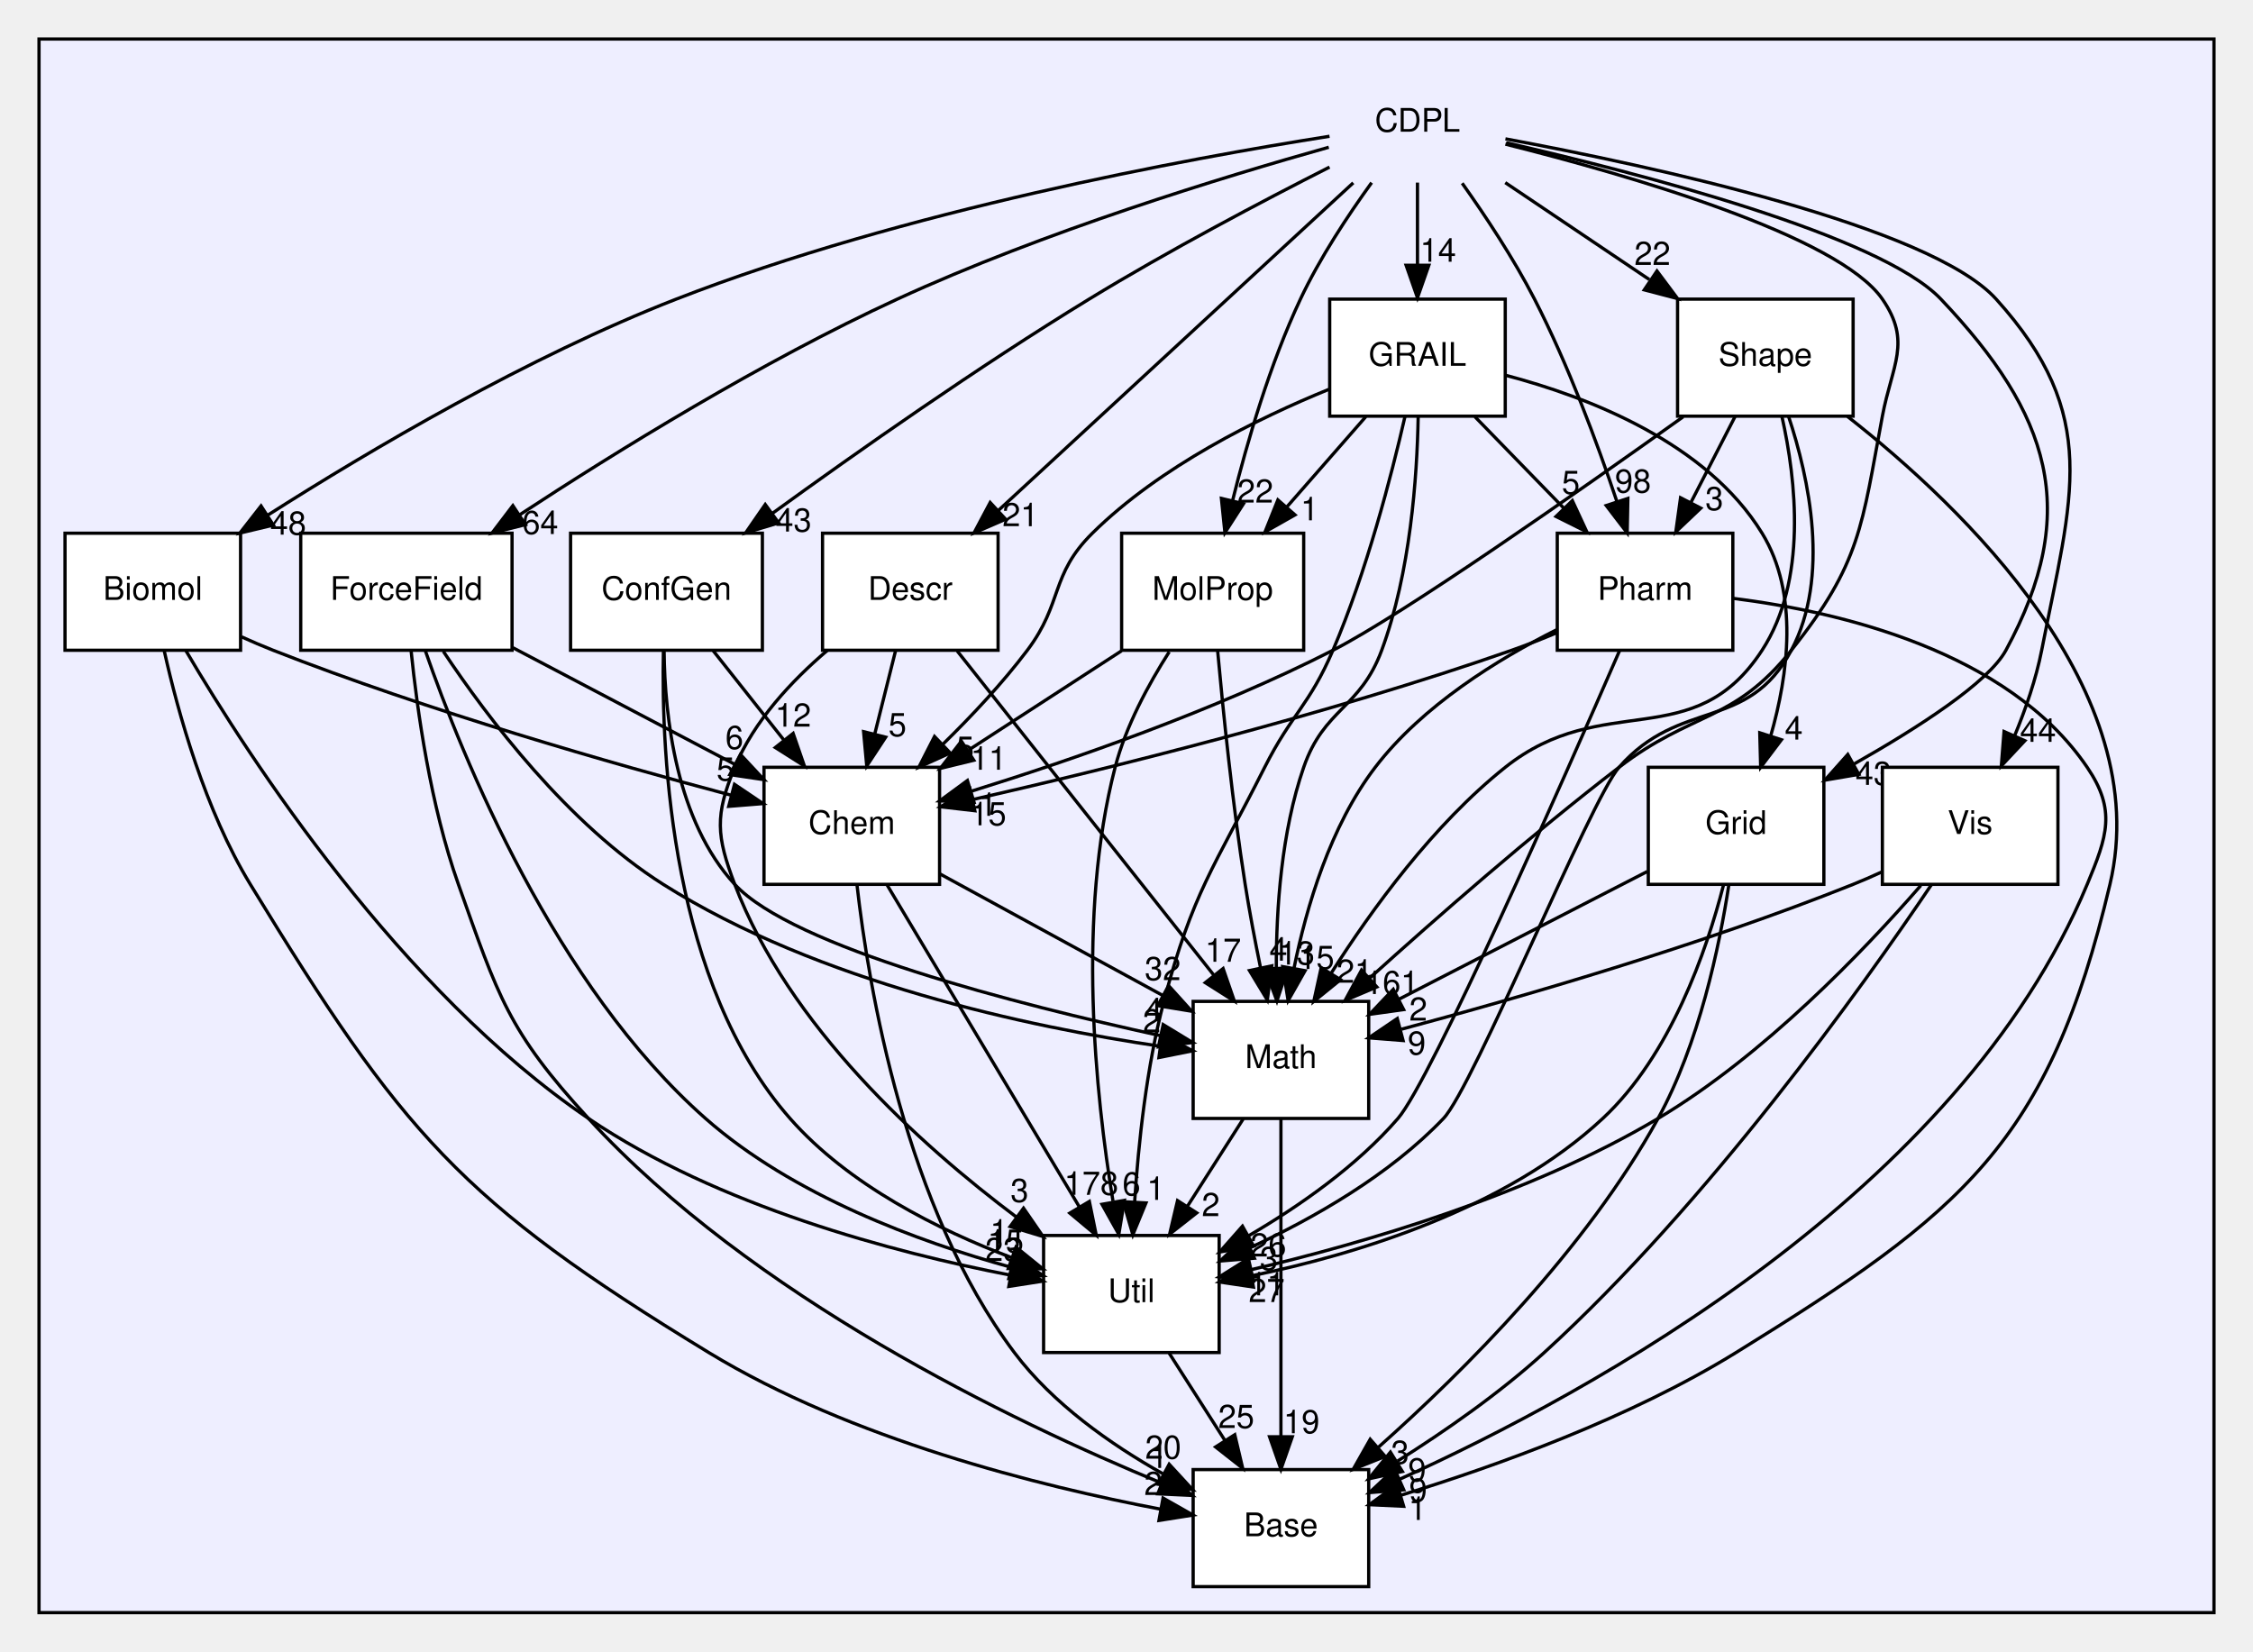
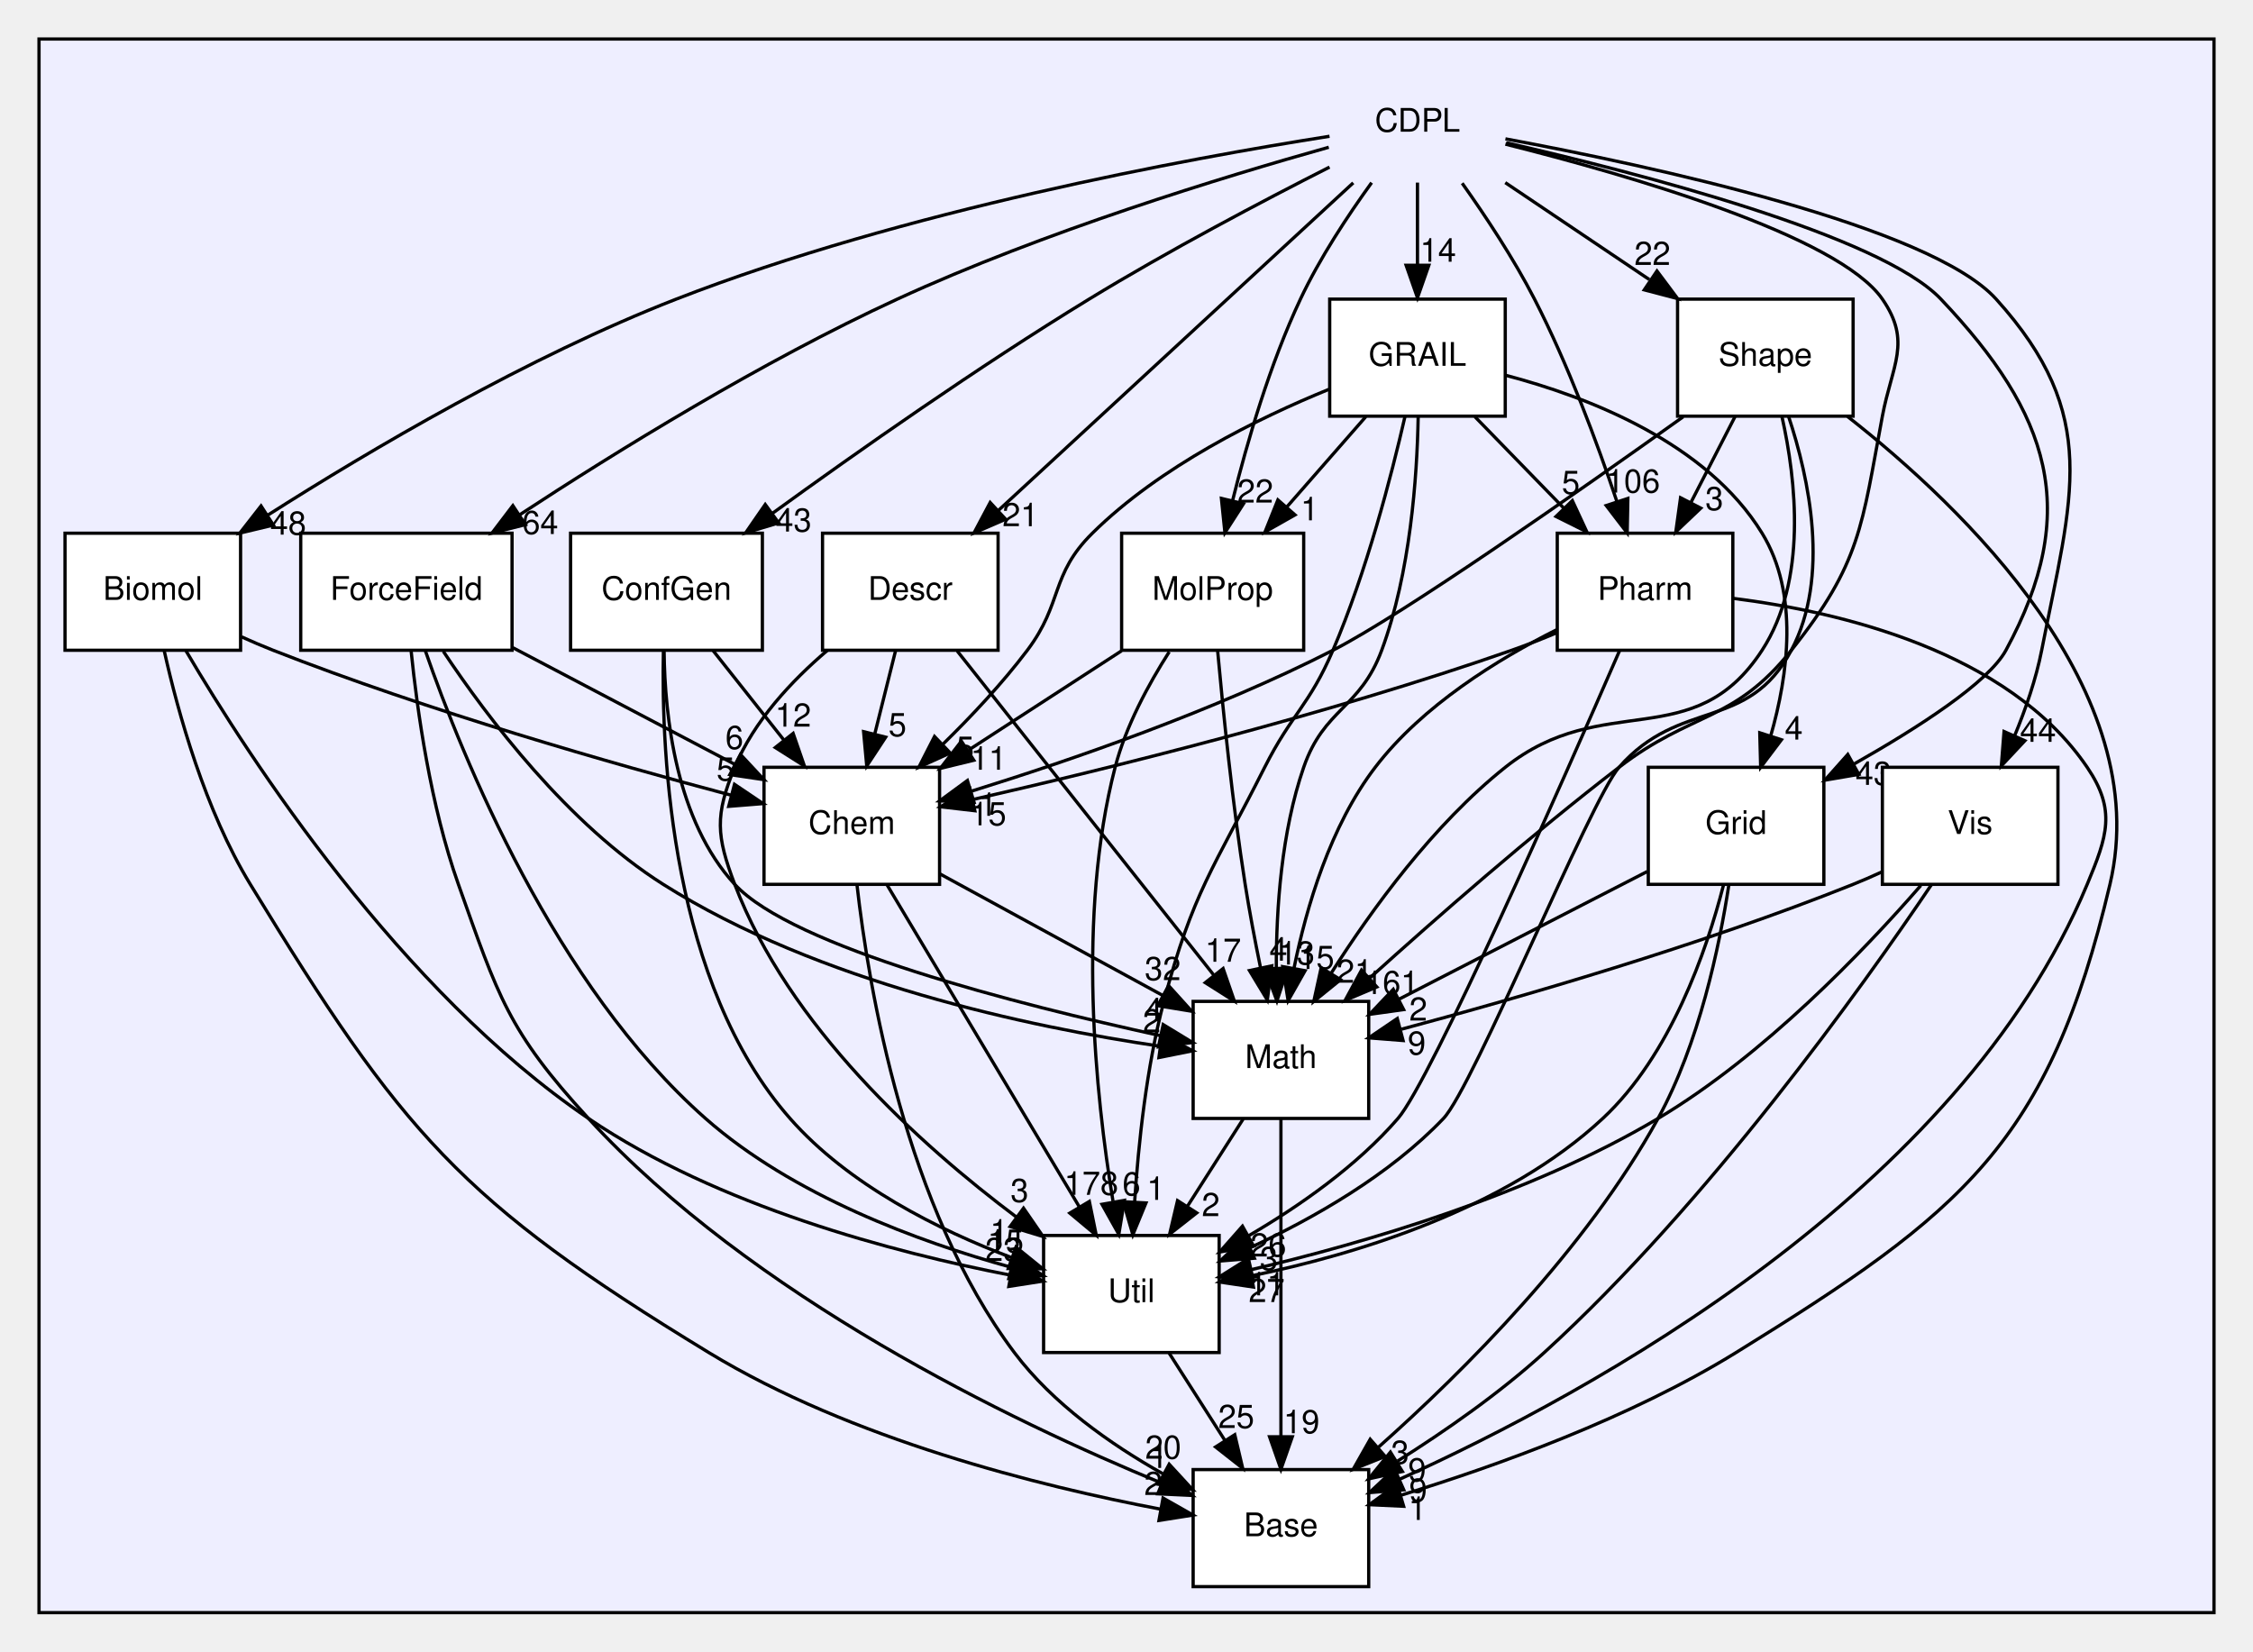
<svg xmlns="http://www.w3.org/2000/svg" xmlns:xlink="http://www.w3.org/1999/xlink" width="693pt" height="508pt" viewBox="0.00 0.00 693.00 508.00">
  <g id="graph0" class="graph" transform="scale(1 1) rotate(0) translate(4 504)">
    <g id="clust1" class="cluster">
      <g id="a_clust1">
        <a xlink:href="dir_828930cd332be6857ee3715b9ff57b37.html" target="_top">
          <polygon fill="#eeeeff" stroke="#000000" points="8,-8 8,-492 677,-492 677,-8 8,-8" />
        </a>
      </g>
    </g>
    <g id="node1" class="node">
      <text text-anchor="middle" x="432" y="-463.5" font-family="Helvetica,sans-Serif" font-size="10.00" fill="#000000">CDPL</text>
    </g>
    <g id="node3" class="node">
      <g id="a_node3">
        <a xlink:href="dir_fee4d22e5b4d9dd45b24b076e872ab82.html" target="_top" xlink:title="Biomol">
          <polygon fill="#ffffff" stroke="#000000" points="70,-340 16,-340 16,-304 70,-304 70,-340" />
          <text text-anchor="middle" x="43" y="-319.5" font-family="Helvetica,sans-Serif" font-size="10.00" fill="#000000">Biomol</text>
        </a>
      </g>
    </g>
    <g id="edge43" class="edge">
      <path fill="none" stroke="#000000" d="M404.946,-462.086C361.495,-455.253 273.942,-439.22 204,-412 158.447,-394.272 109.975,-365.686 78.261,-345.494" />
      <polygon fill="#000000" stroke="#000000" points="80.081,-342.503 69.777,-340.037 76.295,-348.39 80.081,-342.503" />
      <g id="a_edge43-headlabel">
        <a xlink:href="dir_000000_000006.html" target="_top" xlink:title="48">
          <text text-anchor="middle" x="84.64" y="-339.559" font-family="Helvetica,sans-Serif" font-size="10.00" fill="#000000">48</text>
        </a>
      </g>
    </g>
    <g id="node5" class="node">
      <g id="a_node5">
        <a xlink:href="dir_675da54a677cfb3543c604ccd9d31da8.html" target="_top" xlink:title="ConfGen">
          <polygon fill="#ffffff" stroke="#000000" points="230.5,-340 171.5,-340 171.5,-304 230.5,-304 230.5,-340" />
          <text text-anchor="middle" x="201" y="-319.5" font-family="Helvetica,sans-Serif" font-size="10.00" fill="#000000">ConfGen</text>
        </a>
      </g>
    </g>
    <g id="edge46" class="edge">
      <path fill="none" stroke="#000000" d="M404.951,-452.605C384.338,-442.144 355.436,-426.923 331,-412 296.903,-391.176 259.556,-364.939 233.676,-346.175" />
      <polygon fill="#000000" stroke="#000000" points="235.504,-343.176 225.36,-340.117 231.382,-348.834 235.504,-343.176" />
      <g id="a_edge46-headlabel">
        <a xlink:href="dir_000000_000007.html" target="_top" xlink:title="43">
          <text text-anchor="middle" x="240.081" y="-340.498" font-family="Helvetica,sans-Serif" font-size="10.00" fill="#000000">43</text>
        </a>
      </g>
    </g>
    <g id="node6" class="node">
      <g id="a_node6">
        <a xlink:href="dir_039aac9b365ee97a9dc8dcd311b2d8cf.html" target="_top" xlink:title="Descr">
          <polygon fill="#ffffff" stroke="#000000" points="303,-340 249,-340 249,-304 303,-304 303,-340" />
          <text text-anchor="middle" x="276" y="-319.5" font-family="Helvetica,sans-Serif" font-size="10.00" fill="#000000">Descr</text>
        </a>
      </g>
    </g>
    <g id="edge41" class="edge">
      <path fill="none" stroke="#000000" d="M412.243,-447.762C384.579,-422.227 334.209,-375.732 303.073,-346.991" />
      <polygon fill="#000000" stroke="#000000" points="305.319,-344.301 295.597,-340.09 300.571,-349.444 305.319,-344.301" />
      <g id="a_edge41-headlabel">
        <a xlink:href="dir_000000_000008.html" target="_top" xlink:title="21">
          <text text-anchor="middle" x="309.886" y="-342.152" font-family="Helvetica,sans-Serif" font-size="10.00" fill="#000000">21</text>
        </a>
      </g>
    </g>
    <g id="node7" class="node">
      <g id="a_node7">
        <a xlink:href="dir_d51a63fefd98f5e8279a47354e48cca6.html" target="_top" xlink:title="ForceField">
          <polygon fill="#ffffff" stroke="#000000" points="153.5,-340 88.5,-340 88.5,-304 153.5,-304 153.5,-340" />
          <text text-anchor="middle" x="121" y="-319.5" font-family="Helvetica,sans-Serif" font-size="10.00" fill="#000000">ForceField</text>
        </a>
      </g>
    </g>
    <g id="edge42" class="edge">
      <path fill="none" stroke="#000000" d="M404.716,-458.709C372.318,-449.618 317.005,-432.721 272,-412 230.369,-392.832 185.619,-365.181 155.734,-345.596" />
      <polygon fill="#000000" stroke="#000000" points="157.609,-342.64 147.337,-340.048 153.751,-348.481 157.609,-342.64" />
      <g id="a_edge42-headlabel">
        <a xlink:href="dir_000000_000009.html" target="_top" xlink:title="64">
          <text text-anchor="middle" x="162.174" y="-339.753" font-family="Helvetica,sans-Serif" font-size="10.00" fill="#000000">64</text>
        </a>
      </g>
    </g>
    <g id="node8" class="node">
      <g id="a_node8">
        <a xlink:href="dir_564f5bcc11f04af22e006ad7f3d3cdd6.html" target="_top" xlink:title="GRAIL">
          <polygon fill="#ffffff" stroke="#000000" points="459,-412 405,-412 405,-376 459,-376 459,-412" />
          <text text-anchor="middle" x="432" y="-391.5" font-family="Helvetica,sans-Serif" font-size="10.00" fill="#000000">GRAIL</text>
        </a>
      </g>
    </g>
    <g id="edge37" class="edge">
      <path fill="none" stroke="#000000" d="M432,-447.831C432,-440.131 432,-430.974 432,-422.417" />
      <polygon fill="#000000" stroke="#000000" points="435.5,-422.413 432,-412.413 428.5,-422.413 435.5,-422.413" />
      <g id="a_edge37-headlabel">
        <a xlink:href="dir_000000_000010.html" target="_top" xlink:title="14">
          <text text-anchor="middle" x="438.339" y="-423.508" font-family="Helvetica,sans-Serif" font-size="10.00" fill="#000000">14</text>
        </a>
      </g>
    </g>
    <g id="node9" class="node">
      <g id="a_node9">
        <a xlink:href="dir_49ddf49165d39051215e3e9e5ff3808c.html" target="_top" xlink:title="Grid">
          <polygon fill="#ffffff" stroke="#000000" points="557,-268 503,-268 503,-232 557,-232 557,-268" />
          <text text-anchor="middle" x="530" y="-247.5" font-family="Helvetica,sans-Serif" font-size="10.00" fill="#000000">Grid</text>
        </a>
      </g>
    </g>
    <g id="edge38" class="edge">
      <path fill="none" stroke="#000000" d="M459.279,-460.105C500.14,-450.755 574.434,-431.57 593,-412 626.597,-376.585 636.275,-346.91 613,-304 607.634,-294.106 586.041,-280.205 566.226,-268.986" />
      <polygon fill="#000000" stroke="#000000" points="567.755,-265.831 557.312,-264.043 564.36,-271.953 567.755,-265.831" />
      <g id="a_edge38-headlabel">
        <a xlink:href="dir_000000_000011.html" target="_top" xlink:title="43">
          <text text-anchor="middle" x="572.275" y="-262.591" font-family="Helvetica,sans-Serif" font-size="10.00" fill="#000000">43</text>
        </a>
      </g>
    </g>
    <g id="node10" class="node">
      <g id="a_node10">
        <a xlink:href="dir_b926aec6628f7b9eecbe0d74bf6edb9a.html" target="_top" xlink:title="Math">
          <polygon fill="#ffffff" stroke="#000000" points="417,-196 363,-196 363,-160 417,-160 417,-196" />
          <text text-anchor="middle" x="390" y="-175.5" font-family="Helvetica,sans-Serif" font-size="10.00" fill="#000000">Math</text>
        </a>
      </g>
    </g>
    <g id="edge44" class="edge">
      <path fill="none" stroke="#000000" d="M459.049,-459.664C496.601,-450.258 561.456,-431.592 575,-412 584.098,-398.839 577.95,-391.726 575,-376 568.669,-342.254 568.389,-330.858 547,-304 529.261,-281.725 516.582,-285.346 494,-268 466.967,-247.235 437.741,-221.641 417.176,-203.061" />
      <polygon fill="#000000" stroke="#000000" points="419.497,-200.441 409.741,-196.308 414.791,-205.623 419.497,-200.441" />
      <g id="a_edge44-headlabel">
        <a xlink:href="dir_000000_000001.html" target="_top" xlink:title="161">
          <text text-anchor="middle" x="424.067" y="-198.255" font-family="Helvetica,sans-Serif" font-size="10.00" fill="#000000">161</text>
        </a>
      </g>
    </g>
    <g id="node11" class="node">
      <g id="a_node11">
        <a xlink:href="dir_30706b7139b12234392acb7bfbc098c1.html" target="_top" xlink:title="MolProp">
          <polygon fill="#ffffff" stroke="#000000" points="397,-340 341,-340 341,-304 397,-304 397,-340" />
          <text text-anchor="middle" x="369" y="-319.5" font-family="Helvetica,sans-Serif" font-size="10.00" fill="#000000">MolProp</text>
        </a>
      </g>
    </g>
    <g id="edge40" class="edge">
      <path fill="none" stroke="#000000" d="M417.9,-447.818C410.58,-437.707 401.948,-424.642 396,-412 386.654,-392.134 379.672,-368.281 375.152,-350.124" />
      <polygon fill="#000000" stroke="#000000" points="378.501,-349.08 372.776,-340.165 371.692,-350.704 378.501,-349.08" />
      <g id="a_edge40-headlabel">
        <a xlink:href="dir_000000_000012.html" target="_top" xlink:title="22">
          <text text-anchor="middle" x="382.097" y="-349.417" font-family="Helvetica,sans-Serif" font-size="10.00" fill="#000000">22</text>
        </a>
      </g>
    </g>
    <g id="node12" class="node">
      <g id="a_node12">
        <a xlink:href="dir_df1f48fe64f83c9a5e5fa3ed000a7e3d.html" target="_top" xlink:title="Pharm">
          <polygon fill="#ffffff" stroke="#000000" points="529,-340 475,-340 475,-304 529,-304 529,-340" />
          <text text-anchor="middle" x="502" y="-319.5" font-family="Helvetica,sans-Serif" font-size="10.00" fill="#000000">Pharm</text>
        </a>
      </g>
    </g>
    <g id="edge45" class="edge">
      <path fill="none" stroke="#000000" d="M445.751,-447.647C452.969,-437.485 461.615,-424.427 468,-412 478.321,-391.911 487.224,-367.936 493.328,-349.784" />
      <polygon fill="#000000" stroke="#000000" points="496.713,-350.694 496.505,-340.101 490.062,-348.512 496.713,-350.694" />
      <g id="a_edge45-headlabel">
-         <a xlink:href="dir_000000_000013.html" target="_top" xlink:title="98">
-           <text text-anchor="middle" x="498.29" y="-352.495" font-family="Helvetica,sans-Serif" font-size="10.00" fill="#000000">98</text>
+         <a xlink:href="dir_000000_000013.html" target="_top" xlink:title="106">
+           <text text-anchor="middle" x="498.29" y="-352.495" font-family="Helvetica,sans-Serif" font-size="10.00" fill="#000000">106</text>
        </a>
      </g>
    </g>
    <g id="node13" class="node">
      <g id="a_node13">
        <a xlink:href="dir_9afe58186777c3600232afdfb6fc668b.html" target="_top" xlink:title="Shape">
          <polygon fill="#ffffff" stroke="#000000" points="566,-412 512,-412 512,-376 566,-376 566,-412" />
          <text text-anchor="middle" x="539" y="-391.5" font-family="Helvetica,sans-Serif" font-size="10.00" fill="#000000">Shape</text>
        </a>
      </g>
    </g>
    <g id="edge39" class="edge">
      <path fill="none" stroke="#000000" d="M459.001,-447.831C472.433,-438.793 488.847,-427.748 503.304,-418.02" />
      <polygon fill="#000000" stroke="#000000" points="505.665,-420.649 512.008,-412.163 501.757,-414.842 505.665,-420.649" />
      <g id="a_edge39-headlabel">
        <a xlink:href="dir_000000_000003.html" target="_top" xlink:title="22">
          <text text-anchor="middle" x="504.268" y="-422.512" font-family="Helvetica,sans-Serif" font-size="10.00" fill="#000000">22</text>
        </a>
      </g>
    </g>
    <g id="node15" class="node">
      <g id="a_node15">
        <a xlink:href="dir_7d4a7a47d55df11d86495c9ca1ae7ae1.html" target="_top" xlink:title="Vis">
          <polygon fill="#ffffff" stroke="#000000" points="629,-268 575,-268 575,-232 629,-232 629,-268" />
          <text text-anchor="middle" x="602" y="-247.5" font-family="Helvetica,sans-Serif" font-size="10.00" fill="#000000">Vis</text>
        </a>
      </g>
    </g>
    <g id="edge47" class="edge">
      <path fill="none" stroke="#000000" d="M459.056,-461.298C503.659,-452.996 589.717,-434.476 610,-412 642.427,-376.067 633.304,-351.499 624,-304 622.266,-295.146 619.072,-285.912 615.646,-277.635" />
      <polygon fill="#000000" stroke="#000000" points="618.828,-276.177 611.591,-268.44 612.424,-279.002 618.828,-276.177" />
      <g id="a_edge47-headlabel">
        <a xlink:href="dir_000000_000002.html" target="_top" xlink:title="44">
          <text text-anchor="middle" x="622.877" y="-275.82" font-family="Helvetica,sans-Serif" font-size="10.00" fill="#000000">44</text>
        </a>
      </g>
    </g>
    <g id="node2" class="node">
      <g id="a_node2">
        <a xlink:href="dir_4d21d12b787921f0046ea3d09cd20874.html" target="_top" xlink:title="Base">
          <polygon fill="#ffffff" stroke="#000000" points="417,-52 363,-52 363,-16 417,-16 417,-52" />
          <text text-anchor="middle" x="390" y="-31.5" font-family="Helvetica,sans-Serif" font-size="10.00" fill="#000000">Base</text>
        </a>
      </g>
    </g>
    <g id="edge29" class="edge">
      <path fill="none" stroke="#000000" d="M46.539,-303.718C50.773,-284.763 59.092,-254.77 73,-232 119.689,-155.559 137.489,-134.574 214,-88 257.796,-61.34 315.813,-46.888 353.032,-39.813" />
      <polygon fill="#000000" stroke="#000000" points="353.737,-43.242 362.949,-38.009 352.484,-36.355 353.737,-43.242" />
      <g id="a_edge29-headlabel">
        <a xlink:href="dir_000006_000005.html" target="_top" xlink:title="2">
          <text text-anchor="middle" x="350.708" y="-44.179" font-family="Helvetica,sans-Serif" font-size="10.00" fill="#000000">2</text>
        </a>
      </g>
    </g>
    <g id="node4" class="node">
      <g id="a_node4">
        <a xlink:href="dir_3d52340c553c069bdbb581ee4d36c54a.html" target="_top" xlink:title="Chem">
          <polygon fill="#ffffff" stroke="#000000" points="285,-268 231,-268 231,-232 285,-232 285,-268" />
          <text text-anchor="middle" x="258" y="-247.5" font-family="Helvetica,sans-Serif" font-size="10.00" fill="#000000">Chem</text>
        </a>
      </g>
    </g>
    <g id="edge28" class="edge">
      <path fill="none" stroke="#000000" d="M70.263,-308.14C73.512,-306.667 76.808,-305.252 80,-304 127.68,-285.305 184.596,-269.05 221.007,-259.385" />
      <polygon fill="#000000" stroke="#000000" points="221.925,-262.763 230.708,-256.838 220.147,-255.992 221.925,-262.763" />
      <g id="a_edge28-headlabel">
        <a xlink:href="dir_000006_000004.html" target="_top" xlink:title="5">
          <text text-anchor="middle" x="219.17" y="-263.922" font-family="Helvetica,sans-Serif" font-size="10.00" fill="#000000">5</text>
        </a>
      </g>
    </g>
    <g id="node14" class="node">
      <g id="a_node14">
        <a xlink:href="dir_c2cbb7a64ef9eb474657933303858847.html" target="_top" xlink:title="Util">
          <polygon fill="#ffffff" stroke="#000000" points="371,-124 317,-124 317,-88 371,-88 371,-124" />
          <text text-anchor="middle" x="344" y="-103.5" font-family="Helvetica,sans-Serif" font-size="10.00" fill="#000000">Util</text>
        </a>
      </g>
    </g>
    <g id="edge30" class="edge">
      <path fill="none" stroke="#000000" d="M53.218,-303.805C72.873,-270.429 119.163,-199.249 177,-160 216.815,-132.981 271.054,-118.748 306.772,-111.808" />
      <polygon fill="#000000" stroke="#000000" points="307.579,-115.218 316.777,-109.961 306.308,-108.335 307.579,-115.218" />
      <g id="a_edge30-headlabel">
        <a xlink:href="dir_000006_000014.html" target="_top" xlink:title="23">
          <text text-anchor="middle" x="304.559" y="-116.163" font-family="Helvetica,sans-Serif" font-size="10.00" fill="#000000">23</text>
        </a>
      </g>
    </g>
    <g id="edge16" class="edge">
      <path fill="none" stroke="#000000" d="M259.59,-231.915C263.206,-199.943 274.515,-132.609 308,-88 319.805,-72.274 337.621,-59.755 353.635,-50.747" />
      <polygon fill="#000000" stroke="#000000" points="355.626,-53.652 362.796,-45.851 352.327,-47.478 355.626,-53.652" />
      <g id="a_edge16-headlabel">
        <a xlink:href="dir_000004_000005.html" target="_top" xlink:title="20">
          <text text-anchor="middle" x="353.794" y="-55.35" font-family="Helvetica,sans-Serif" font-size="10.00" fill="#000000">20</text>
        </a>
      </g>
    </g>
    <g id="edge15" class="edge">
      <path fill="none" stroke="#000000" d="M285.031,-235.256C304.83,-224.456 331.919,-209.68 353.619,-197.844" />
      <polygon fill="#000000" stroke="#000000" points="355.449,-200.833 362.552,-192.972 352.097,-194.688 355.449,-200.833" />
      <g id="a_edge15-headlabel">
        <a xlink:href="dir_000004_000001.html" target="_top" xlink:title="32">
          <text text-anchor="middle" x="353.653" y="-202.547" font-family="Helvetica,sans-Serif" font-size="10.00" fill="#000000">32</text>
        </a>
      </g>
    </g>
    <g id="edge17" class="edge">
      <path fill="none" stroke="#000000" d="M268.892,-231.762C283.819,-206.768 310.739,-161.692 327.97,-132.841" />
      <polygon fill="#000000" stroke="#000000" points="331.074,-134.47 333.197,-124.09 325.064,-130.881 331.074,-134.47" />
      <g id="a_edge17-headlabel">
        <a xlink:href="dir_000004_000014.html" target="_top" xlink:title="178">
          <text text-anchor="middle" x="331.668" y="-136.512" font-family="Helvetica,sans-Serif" font-size="10.00" fill="#000000">178</text>
        </a>
      </g>
    </g>
    <g id="edge48" class="edge">
      <path fill="none" stroke="#000000" d="M215.383,-303.831C221.949,-295.539 229.851,-285.557 237.058,-276.453" />
      <polygon fill="#000000" stroke="#000000" points="239.96,-278.426 243.423,-268.413 234.472,-274.081 239.96,-278.426" />
      <g id="a_edge48-headlabel">
        <a xlink:href="dir_000007_000004.html" target="_top" xlink:title="12">
          <text text-anchor="middle" x="239.955" y="-280.507" font-family="Helvetica,sans-Serif" font-size="10.00" fill="#000000">12</text>
        </a>
      </g>
    </g>
    <g id="edge49" class="edge">
      <path fill="none" stroke="#000000" d="M200.27,-303.713C200.48,-283.615 203.952,-251.587 222,-232 239.778,-212.706 308.963,-195.058 352.813,-185.49" />
      <polygon fill="#000000" stroke="#000000" points="353.785,-188.862 362.832,-183.348 352.321,-182.016 353.785,-188.862" />
      <g id="a_edge49-headlabel">
        <a xlink:href="dir_000007_000001.html" target="_top" xlink:title="4">
          <text text-anchor="middle" x="350.863" y="-189.89" font-family="Helvetica,sans-Serif" font-size="10.00" fill="#000000">4</text>
        </a>
      </g>
    </g>
    <g id="edge50" class="edge">
      <path fill="none" stroke="#000000" d="M200.059,-303.987C199.347,-271.222 202.569,-201.44 239,-160 257.038,-139.482 284.754,-125.691 307.181,-117.185" />
      <polygon fill="#000000" stroke="#000000" points="308.514,-120.426 316.742,-113.751 306.147,-113.838 308.514,-120.426" />
      <g id="a_edge50-headlabel">
        <a xlink:href="dir_000007_000014.html" target="_top" xlink:title="11">
          <text text-anchor="middle" x="306.09" y="-121.813" font-family="Helvetica,sans-Serif" font-size="10.00" fill="#000000">11</text>
        </a>
      </g>
    </g>
    <g id="edge21" class="edge">
      <path fill="none" stroke="#000000" d="M271.458,-303.831C269.512,-296.046 267.193,-286.773 265.034,-278.135" />
      <polygon fill="#000000" stroke="#000000" points="268.424,-277.266 262.603,-268.413 261.633,-278.964 268.424,-277.266" />
      <g id="a_edge21-headlabel">
        <a xlink:href="dir_000008_000004.html" target="_top" xlink:title="5">
          <text text-anchor="middle" x="272.05" y="-277.565" font-family="Helvetica,sans-Serif" font-size="10.00" fill="#000000">5</text>
        </a>
      </g>
    </g>
    <g id="edge22" class="edge">
      <path fill="none" stroke="#000000" d="M290.438,-303.762C310.397,-278.552 346.529,-232.91 369.341,-204.095" />
      <polygon fill="#000000" stroke="#000000" points="372.216,-206.103 375.679,-196.09 366.728,-201.758 372.216,-206.103" />
      <g id="a_edge22-headlabel">
        <a xlink:href="dir_000008_000001.html" target="_top" xlink:title="17">
          <text text-anchor="middle" x="372.211" y="-208.183" font-family="Helvetica,sans-Serif" font-size="10.00" fill="#000000">17</text>
        </a>
      </g>
    </g>
    <g id="edge23" class="edge">
      <path fill="none" stroke="#000000" d="M250.495,-303.963C239.525,-294.628 227.886,-282.209 222,-268 215.877,-253.218 216.314,-246.956 222,-232 238.567,-188.424 278.956,-151.903 308.746,-129.584" />
      <polygon fill="#000000" stroke="#000000" points="310.829,-132.397 316.838,-123.671 306.699,-126.745 310.829,-132.397" />
      <g id="a_edge23-headlabel">
        <a xlink:href="dir_000008_000014.html" target="_top" xlink:title="3">
          <text text-anchor="middle" x="309.601" y="-134.31" font-family="Helvetica,sans-Serif" font-size="10.00" fill="#000000">3</text>
        </a>
      </g>
    </g>
    <g id="edge26" class="edge">
      <path fill="none" stroke="#000000" d="M122.439,-303.963C124.32,-285.465 128.443,-256.075 137,-232 149.26,-197.507 152.241,-186.964 177,-160 227.325,-105.193 307.039,-66.876 353.348,-47.821" />
      <polygon fill="#000000" stroke="#000000" points="354.736,-51.035 362.7,-44.048 352.117,-44.543 354.736,-51.035" />
      <g id="a_edge26-headlabel">
        <a xlink:href="dir_000009_000005.html" target="_top" xlink:title="1">
          <text text-anchor="middle" x="352.464" y="-52.513" font-family="Helvetica,sans-Serif" font-size="10.00" fill="#000000">1</text>
        </a>
      </g>
    </g>
    <g id="edge24" class="edge">
      <path fill="none" stroke="#000000" d="M153.815,-304.754C174.364,-293.955 200.857,-280.031 221.985,-268.928" />
      <polygon fill="#000000" stroke="#000000" points="223.752,-271.953 230.975,-264.203 220.495,-265.757 223.752,-271.953" />
      <g id="a_edge24-headlabel">
        <a xlink:href="dir_000009_000004.html" target="_top" xlink:title="6">
          <text text-anchor="middle" x="221.891" y="-273.639" font-family="Helvetica,sans-Serif" font-size="10.00" fill="#000000">6</text>
        </a>
      </g>
    </g>
    <g id="edge25" class="edge">
      <path fill="none" stroke="#000000" d="M132.364,-303.656C145.974,-283.198 170.651,-250.55 200,-232 247.733,-201.83 312.67,-188.131 352.93,-182.195" />
      <polygon fill="#000000" stroke="#000000" points="353.433,-185.659 362.856,-180.816 352.469,-178.726 353.433,-185.659" />
      <g id="a_edge25-headlabel">
        <a xlink:href="dir_000009_000001.html" target="_top" xlink:title="2">
          <text text-anchor="middle" x="350.263" y="-186.466" font-family="Helvetica,sans-Serif" font-size="10.00" fill="#000000">2</text>
        </a>
      </g>
    </g>
    <g id="edge27" class="edge">
      <path fill="none" stroke="#000000" d="M126.82,-303.874C138.258,-270.926 166.664,-200.858 213,-160 239.868,-136.309 278.555,-122.098 306.923,-114.247" />
      <polygon fill="#000000" stroke="#000000" points="308.083,-117.561 316.866,-111.637 306.305,-110.791 308.083,-117.561" />
      <g id="a_edge27-headlabel">
        <a xlink:href="dir_000009_000014.html" target="_top" xlink:title="15">
          <text text-anchor="middle" x="305.327" y="-118.72" font-family="Helvetica,sans-Serif" font-size="10.00" fill="#000000">15</text>
        </a>
      </g>
    </g>
    <g id="edge2" class="edge">
      <path fill="none" stroke="#000000" d="M404.714,-384.235C382.949,-375.366 352.772,-360.525 332,-340 318.98,-327.135 323.022,-318.612 312,-304 304.328,-293.829 294.807,-283.685 285.906,-274.981" />
      <polygon fill="#000000" stroke="#000000" points="288.281,-272.409 278.629,-268.039 283.449,-277.474 288.281,-272.409" />
      <g id="a_edge2-headlabel">
        <a xlink:href="dir_000010_000004.html" target="_top" xlink:title="5">
          <text text-anchor="middle" x="292.842" y="-270.336" font-family="Helvetica,sans-Serif" font-size="10.00" fill="#000000">5</text>
        </a>
      </g>
    </g>
    <g id="edge1" class="edge">
      <path fill="none" stroke="#000000" d="M459.212,-388.55C484.568,-381.872 520.949,-367.823 538,-340 549.395,-321.407 546.055,-296.468 540.623,-277.558" />
      <polygon fill="#000000" stroke="#000000" points="543.951,-276.472 537.565,-268.018 537.285,-278.609 543.951,-276.472" />
      <g id="a_edge1-headlabel">
        <a xlink:href="dir_000010_000011.html" target="_top" xlink:title="4">
          <text text-anchor="middle" x="547.752" y="-276.528" font-family="Helvetica,sans-Serif" font-size="10.00" fill="#000000">4</text>
        </a>
      </g>
    </g>
    <g id="edge4" class="edge">
      <path fill="none" stroke="#000000" d="M432.217,-375.835C431.885,-357.235 429.805,-327.765 421,-304 414.319,-285.968 403.282,-286.174 397,-268 390.141,-248.158 388.544,-224.438 388.579,-206.332" />
      <polygon fill="#000000" stroke="#000000" points="392.082,-206.195 388.771,-196.131 385.084,-206.064 392.082,-206.195" />
      <g id="a_edge4-headlabel">
        <a xlink:href="dir_000010_000001.html" target="_top" xlink:title="13">
          <text text-anchor="middle" x="394.854" y="-207.342" font-family="Helvetica,sans-Serif" font-size="10.00" fill="#000000">13</text>
        </a>
      </g>
    </g>
    <g id="edge3" class="edge">
      <path fill="none" stroke="#000000" d="M416.102,-375.831C408.772,-367.454 399.934,-357.353 391.903,-348.175" />
      <polygon fill="#000000" stroke="#000000" points="394.331,-345.634 385.112,-340.413 389.063,-350.244 394.331,-345.634" />
      <g id="a_edge3-headlabel">
        <a xlink:href="dir_000010_000012.html" target="_top" xlink:title="1">
          <text text-anchor="middle" x="398.834" y="-343.97" font-family="Helvetica,sans-Serif" font-size="10.00" fill="#000000">1</text>
        </a>
      </g>
    </g>
    <g id="edge5" class="edge">
      <path fill="none" stroke="#000000" d="M449.664,-375.831C457.973,-367.285 468.026,-356.944 477.092,-347.62" />
      <polygon fill="#000000" stroke="#000000" points="479.637,-350.023 484.098,-340.413 474.618,-345.144 479.637,-350.023" />
      <g id="a_edge5-headlabel">
        <a xlink:href="dir_000010_000013.html" target="_top" xlink:title="5">
          <text text-anchor="middle" x="479.167" y="-352.079" font-family="Helvetica,sans-Serif" font-size="10.00" fill="#000000">5</text>
        </a>
      </g>
    </g>
    <g id="edge6" class="edge">
      <path fill="none" stroke="#000000" d="M428.175,-375.961C423.935,-357.462 416.309,-328.07 406,-304 398.707,-286.973 393.345,-284.537 385,-268 369.305,-236.896 362.91,-229.681 354,-196 348.648,-175.767 346.158,-152.239 345.001,-134.315" />
      <polygon fill="#000000" stroke="#000000" points="348.489,-134.012 344.45,-124.218 341.5,-134.393 348.489,-134.012" />
      <g id="a_edge6-headlabel">
        <a xlink:href="dir_000010_000014.html" target="_top" xlink:title="1">
          <text text-anchor="middle" x="351.52" y="-134.947" font-family="Helvetica,sans-Serif" font-size="10.00" fill="#000000">1</text>
        </a>
      </g>
    </g>
    <g id="edge8" class="edge">
      <path fill="none" stroke="#000000" d="M527.771,-231.795C524.874,-212.902 518.614,-182.96 506,-160 483.944,-119.851 446.423,-82.392 420.039,-58.927" />
      <polygon fill="#000000" stroke="#000000" points="422.07,-56.053 412.238,-52.106 417.462,-61.323 422.07,-56.053" />
      <g id="a_edge8-headlabel">
        <a xlink:href="dir_000011_000005.html" target="_top" xlink:title="3">
          <text text-anchor="middle" x="426.645" y="-53.782" font-family="Helvetica,sans-Serif" font-size="10.00" fill="#000000">3</text>
        </a>
      </g>
    </g>
    <g id="edge7" class="edge">
      <path fill="none" stroke="#000000" d="M502.674,-235.947C480.897,-224.747 450.208,-208.964 426.357,-196.698" />
      <polygon fill="#000000" stroke="#000000" points="427.75,-193.479 417.257,-192.018 424.549,-199.704 427.75,-193.479" />
      <g id="a_edge7-headlabel">
        <a xlink:href="dir_000011_000001.html" target="_top" xlink:title="2">
          <text text-anchor="middle" x="432.246" y="-190.098" font-family="Helvetica,sans-Serif" font-size="10.00" fill="#000000">2</text>
        </a>
      </g>
    </g>
    <g id="edge9" class="edge">
      <path fill="none" stroke="#000000" d="M526.094,-231.653C520.904,-211.502 509.856,-179.426 489,-160 458.936,-131.997 413.038,-118.18 380.957,-111.593" />
      <polygon fill="#000000" stroke="#000000" points="381.545,-108.142 371.065,-109.7 380.229,-115.017 381.545,-108.142" />
      <g id="a_edge9-headlabel">
        <a xlink:href="dir_000011_000014.html" target="_top" xlink:title="27">
          <text text-anchor="middle" x="385.609" y="-103.529" font-family="Helvetica,sans-Serif" font-size="10.00" fill="#000000">27</text>
        </a>
      </g>
    </g>
    <g id="edge31" class="edge">
      <path fill="none" stroke="#000000" d="M390,-159.762C390,-135.201 390,-91.247 390,-62.354" />
      <polygon fill="#000000" stroke="#000000" points="393.5,-62.09 390,-52.09 386.5,-62.09 393.5,-62.09" />
      <g id="a_edge31-headlabel">
        <a xlink:href="dir_000001_000005.html" target="_top" xlink:title="19">
          <text text-anchor="middle" x="396.339" y="-63.184" font-family="Helvetica,sans-Serif" font-size="10.00" fill="#000000">19</text>
        </a>
      </g>
    </g>
    <g id="edge32" class="edge">
      <path fill="none" stroke="#000000" d="M378.392,-159.831C373.202,-151.708 366.977,-141.964 361.257,-133.012" />
      <polygon fill="#000000" stroke="#000000" points="364.097,-130.956 355.764,-124.413 358.199,-134.725 364.097,-130.956" />
      <g id="a_edge32-headlabel">
        <a xlink:href="dir_000001_000014.html" target="_top" xlink:title="2">
          <text text-anchor="middle" x="368.425" y="-129.956" font-family="Helvetica,sans-Serif" font-size="10.00" fill="#000000">2</text>
        </a>
      </g>
    </g>
    <g id="edge18" class="edge">
      <path fill="none" stroke="#000000" d="M340.99,-303.831C326.709,-294.568 309.18,-283.197 293.917,-273.297" />
      <polygon fill="#000000" stroke="#000000" points="295.528,-270.171 285.234,-267.665 291.719,-276.043 295.528,-270.171" />
      <g id="a_edge18-headlabel">
        <a xlink:href="dir_000012_000004.html" target="_top" xlink:title="11">
          <text text-anchor="middle" x="300.089" y="-267.245" font-family="Helvetica,sans-Serif" font-size="10.00" fill="#000000">11</text>
        </a>
      </g>
    </g>
    <g id="edge19" class="edge">
      <path fill="none" stroke="#000000" d="M370.548,-303.664C372.203,-285.432 375.121,-256.694 379,-232 380.315,-223.626 382.038,-214.581 383.728,-206.332" />
      <polygon fill="#000000" stroke="#000000" points="387.179,-206.927 385.818,-196.42 380.33,-205.482 387.179,-206.927" />
      <g id="a_edge19-headlabel">
        <a xlink:href="dir_000012_000001.html" target="_top" xlink:title="4">
          <text text-anchor="middle" x="389.216" y="-208.53" font-family="Helvetica,sans-Serif" font-size="10.00" fill="#000000">4</text>
        </a>
      </g>
    </g>
    <g id="edge20" class="edge">
      <path fill="none" stroke="#000000" d="M355.644,-303.514C349.249,-293.524 342.282,-280.666 339,-268 327.205,-222.482 332.939,-167.359 338.344,-134.568" />
      <polygon fill="#000000" stroke="#000000" points="341.856,-134.804 340.138,-124.349 334.961,-133.593 341.856,-134.804" />
      <g id="a_edge20-headlabel">
        <a xlink:href="dir_000012_000014.html" target="_top" xlink:title="6">
          <text text-anchor="middle" x="344.031" y="-136.335" font-family="Helvetica,sans-Serif" font-size="10.00" fill="#000000">6</text>
        </a>
      </g>
    </g>
    <g id="edge35" class="edge">
      <path fill="none" stroke="#000000" d="M529.236,-319.945C561.423,-315.891 613.671,-303.836 638,-268 646.987,-254.762 644.149,-246.772 638,-232 598.591,-137.322 485.379,-75.647 426.523,-49.036" />
      <polygon fill="#000000" stroke="#000000" points="427.782,-45.766 417.221,-44.918 424.949,-52.167 427.782,-45.766" />
      <g id="a_edge35-headlabel">
        <a xlink:href="dir_000013_000005.html" target="_top" xlink:title="9">
          <text text-anchor="middle" x="432.218" y="-42.125" font-family="Helvetica,sans-Serif" font-size="10.00" fill="#000000">9</text>
        </a>
      </g>
    </g>
    <g id="edge33" class="edge">
      <path fill="none" stroke="#000000" d="M474.887,-309.4C470.299,-307.47 465.549,-305.593 461,-304 404.203,-284.111 336.281,-267.425 295.176,-258.077" />
      <polygon fill="#000000" stroke="#000000" points="295.851,-254.642 285.326,-255.862 294.314,-261.471 295.851,-254.642" />
      <g id="a_edge33-headlabel">
        <a xlink:href="dir_000013_000004.html" target="_top" xlink:title="15">
          <text text-anchor="middle" x="299.981" y="-250.161" font-family="Helvetica,sans-Serif" font-size="10.00" fill="#000000">15</text>
        </a>
      </g>
    </g>
    <g id="edge34" class="edge">
      <path fill="none" stroke="#000000" d="M474.932,-310.366C456.738,-301.27 433.515,-286.981 419,-268 405.201,-249.956 397.847,-225.123 394.001,-206.113" />
      <polygon fill="#000000" stroke="#000000" points="397.437,-205.444 392.208,-196.23 390.55,-206.695 397.437,-205.444" />
      <g id="a_edge34-headlabel">
        <a xlink:href="dir_000013_000001.html" target="_top" xlink:title="15">
          <text text-anchor="middle" x="400.873" y="-205.974" font-family="Helvetica,sans-Serif" font-size="10.00" fill="#000000">15</text>
        </a>
      </g>
    </g>
    <g id="edge36" class="edge">
      <path fill="none" stroke="#000000" d="M494.14,-303.822C476.835,-264.015 436.167,-171.744 426,-160 413.316,-145.349 395.726,-133.061 380.089,-123.926" />
      <polygon fill="#000000" stroke="#000000" points="381.593,-120.757 371.159,-118.919 378.169,-126.863 381.593,-120.757" />
      <g id="a_edge36-headlabel">
        <a xlink:href="dir_000013_000014.html" target="_top" xlink:title="26">
          <text text-anchor="middle" x="386.118" y="-117.539" font-family="Helvetica,sans-Serif" font-size="10.00" fill="#000000">26</text>
        </a>
      </g>
    </g>
    <g id="edge12" class="edge">
      <path fill="none" stroke="#000000" d="M564.267,-375.911C599.876,-347.987 659.016,-291.372 645,-232 626.182,-152.286 599.671,-131.062 530,-88 497.491,-67.907 456.265,-53.109 426.99,-44.137" />
      <polygon fill="#000000" stroke="#000000" points="427.75,-40.711 417.167,-41.207 425.749,-47.419 427.75,-40.711" />
      <g id="a_edge12-headlabel">
        <a xlink:href="dir_000003_000005.html" target="_top" xlink:title="1">
          <text text-anchor="middle" x="432.006" y="-36.518" font-family="Helvetica,sans-Serif" font-size="10.00" fill="#000000">1</text>
        </a>
      </g>
    </g>
    <g id="edge10" class="edge">
      <path fill="none" stroke="#000000" d="M513.73,-375.808C481.589,-352.865 427.661,-315.068 406,-304 369.675,-285.439 325.443,-270.177 294.846,-260.67" />
      <polygon fill="#000000" stroke="#000000" points="295.61,-257.243 285.024,-257.67 293.565,-263.938 295.61,-257.243" />
      <g id="a_edge10-headlabel">
        <a xlink:href="dir_000003_000004.html" target="_top" xlink:title="1">
          <text text-anchor="middle" x="299.877" y="-253.078" font-family="Helvetica,sans-Serif" font-size="10.00" fill="#000000">1</text>
        </a>
      </g>
    </g>
    <g id="edge11" class="edge">
      <path fill="none" stroke="#000000" d="M544.123,-375.805C548.461,-356.372 551.983,-325.475 538,-304 516.946,-271.665 489.192,-292.026 459,-268 436.922,-250.432 417.94,-224.33 405.507,-204.754" />
      <polygon fill="#000000" stroke="#000000" points="408.336,-202.675 400.106,-196.004 402.38,-206.352 408.336,-202.675" />
      <g id="a_edge11-headlabel">
        <a xlink:href="dir_000003_000001.html" target="_top" xlink:title="21">
          <text text-anchor="middle" x="412.64" y="-201.742" font-family="Helvetica,sans-Serif" font-size="10.00" fill="#000000">21</text>
        </a>
      </g>
    </g>
    <g id="edge13" class="edge">
      <path fill="none" stroke="#000000" d="M529.663,-375.831C525.576,-367.877 520.69,-358.369 516.169,-349.572" />
      <polygon fill="#000000" stroke="#000000" points="519.146,-347.708 511.462,-340.413 512.92,-350.907 519.146,-347.708" />
      <g id="a_edge13-headlabel">
        <a xlink:href="dir_000003_000013.html" target="_top" xlink:title="3">
          <text text-anchor="middle" x="523.314" y="-347.107" font-family="Helvetica,sans-Serif" font-size="10.00" fill="#000000">3</text>
        </a>
      </g>
    </g>
    <g id="edge14" class="edge">
      <path fill="none" stroke="#000000" d="M546.138,-375.943C552.452,-356.904 558.967,-326.596 547,-304 533.672,-278.836 512.753,-289.429 494,-268 485.165,-257.904 449.253,-169.715 440,-160 423.453,-142.626 400.066,-129.311 380.518,-120.25" />
      <polygon fill="#000000" stroke="#000000" points="381.837,-117.006 371.277,-116.144 378.994,-123.403 381.837,-117.006" />
      <g id="a_edge14-headlabel">
        <a xlink:href="dir_000003_000014.html" target="_top" xlink:title="3">
          <text text-anchor="middle" x="386.274" y="-113.371" font-family="Helvetica,sans-Serif" font-size="10.00" fill="#000000">3</text>
        </a>
      </g>
    </g>
    <g id="edge54" class="edge">
      <path fill="none" stroke="#000000" d="M355.608,-87.831C360.798,-79.708 367.023,-69.964 372.743,-61.012" />
      <polygon fill="#000000" stroke="#000000" points="375.801,-62.725 378.236,-52.413 369.903,-58.956 375.801,-62.725" />
      <g id="a_edge54-headlabel">
        <a xlink:href="dir_000014_000005.html" target="_top" xlink:title="25">
          <text text-anchor="middle" x="376.259" y="-64.782" font-family="Helvetica,sans-Serif" font-size="10.00" fill="#000000">25</text>
        </a>
      </g>
    </g>
    <g id="edge52" class="edge">
      <path fill="none" stroke="#000000" d="M590.157,-231.985C568.842,-200.412 521.51,-134.065 471,-88 457.349,-75.551 440.588,-63.887 425.861,-54.608" />
      <polygon fill="#000000" stroke="#000000" points="427.351,-51.416 417,-49.154 423.681,-57.377 427.351,-51.416" />
      <g id="a_edge52-headlabel">
        <a xlink:href="dir_000002_000005.html" target="_top" xlink:title="9">
          <text text-anchor="middle" x="431.9" y="-48.382" font-family="Helvetica,sans-Serif" font-size="10.00" fill="#000000">9</text>
        </a>
      </g>
    </g>
    <g id="edge51" class="edge">
      <path fill="none" stroke="#000000" d="M574.698,-235.763C571.791,-234.424 568.855,-233.142 566,-232 519.142,-213.248 463.125,-197.083 427.077,-187.449" />
      <polygon fill="#000000" stroke="#000000" points="427.576,-183.961 417.014,-184.791 425.788,-190.729 427.576,-183.961" />
      <g id="a_edge51-headlabel">
        <a xlink:href="dir_000002_000001.html" target="_top" xlink:title="9">
          <text text-anchor="middle" x="431.777" y="-179.634" font-family="Helvetica,sans-Serif" font-size="10.00" fill="#000000">9</text>
        </a>
      </g>
    </g>
    <g id="edge53" class="edge">
      <path fill="none" stroke="#000000" d="M586.826,-231.649C569.271,-211.494 538.577,-179.415 506,-160 466.419,-136.411 415.187,-121.561 381.04,-113.533" />
      <polygon fill="#000000" stroke="#000000" points="381.55,-110.06 371.023,-111.258 380,-116.886 381.55,-110.06" />
      <g id="a_edge53-headlabel">
        <a xlink:href="dir_000002_000014.html" target="_top" xlink:title="11">
          <text text-anchor="middle" x="385.684" y="-105.587" font-family="Helvetica,sans-Serif" font-size="10.00" fill="#000000">11</text>
        </a>
      </g>
    </g>
  </g>
</svg>
